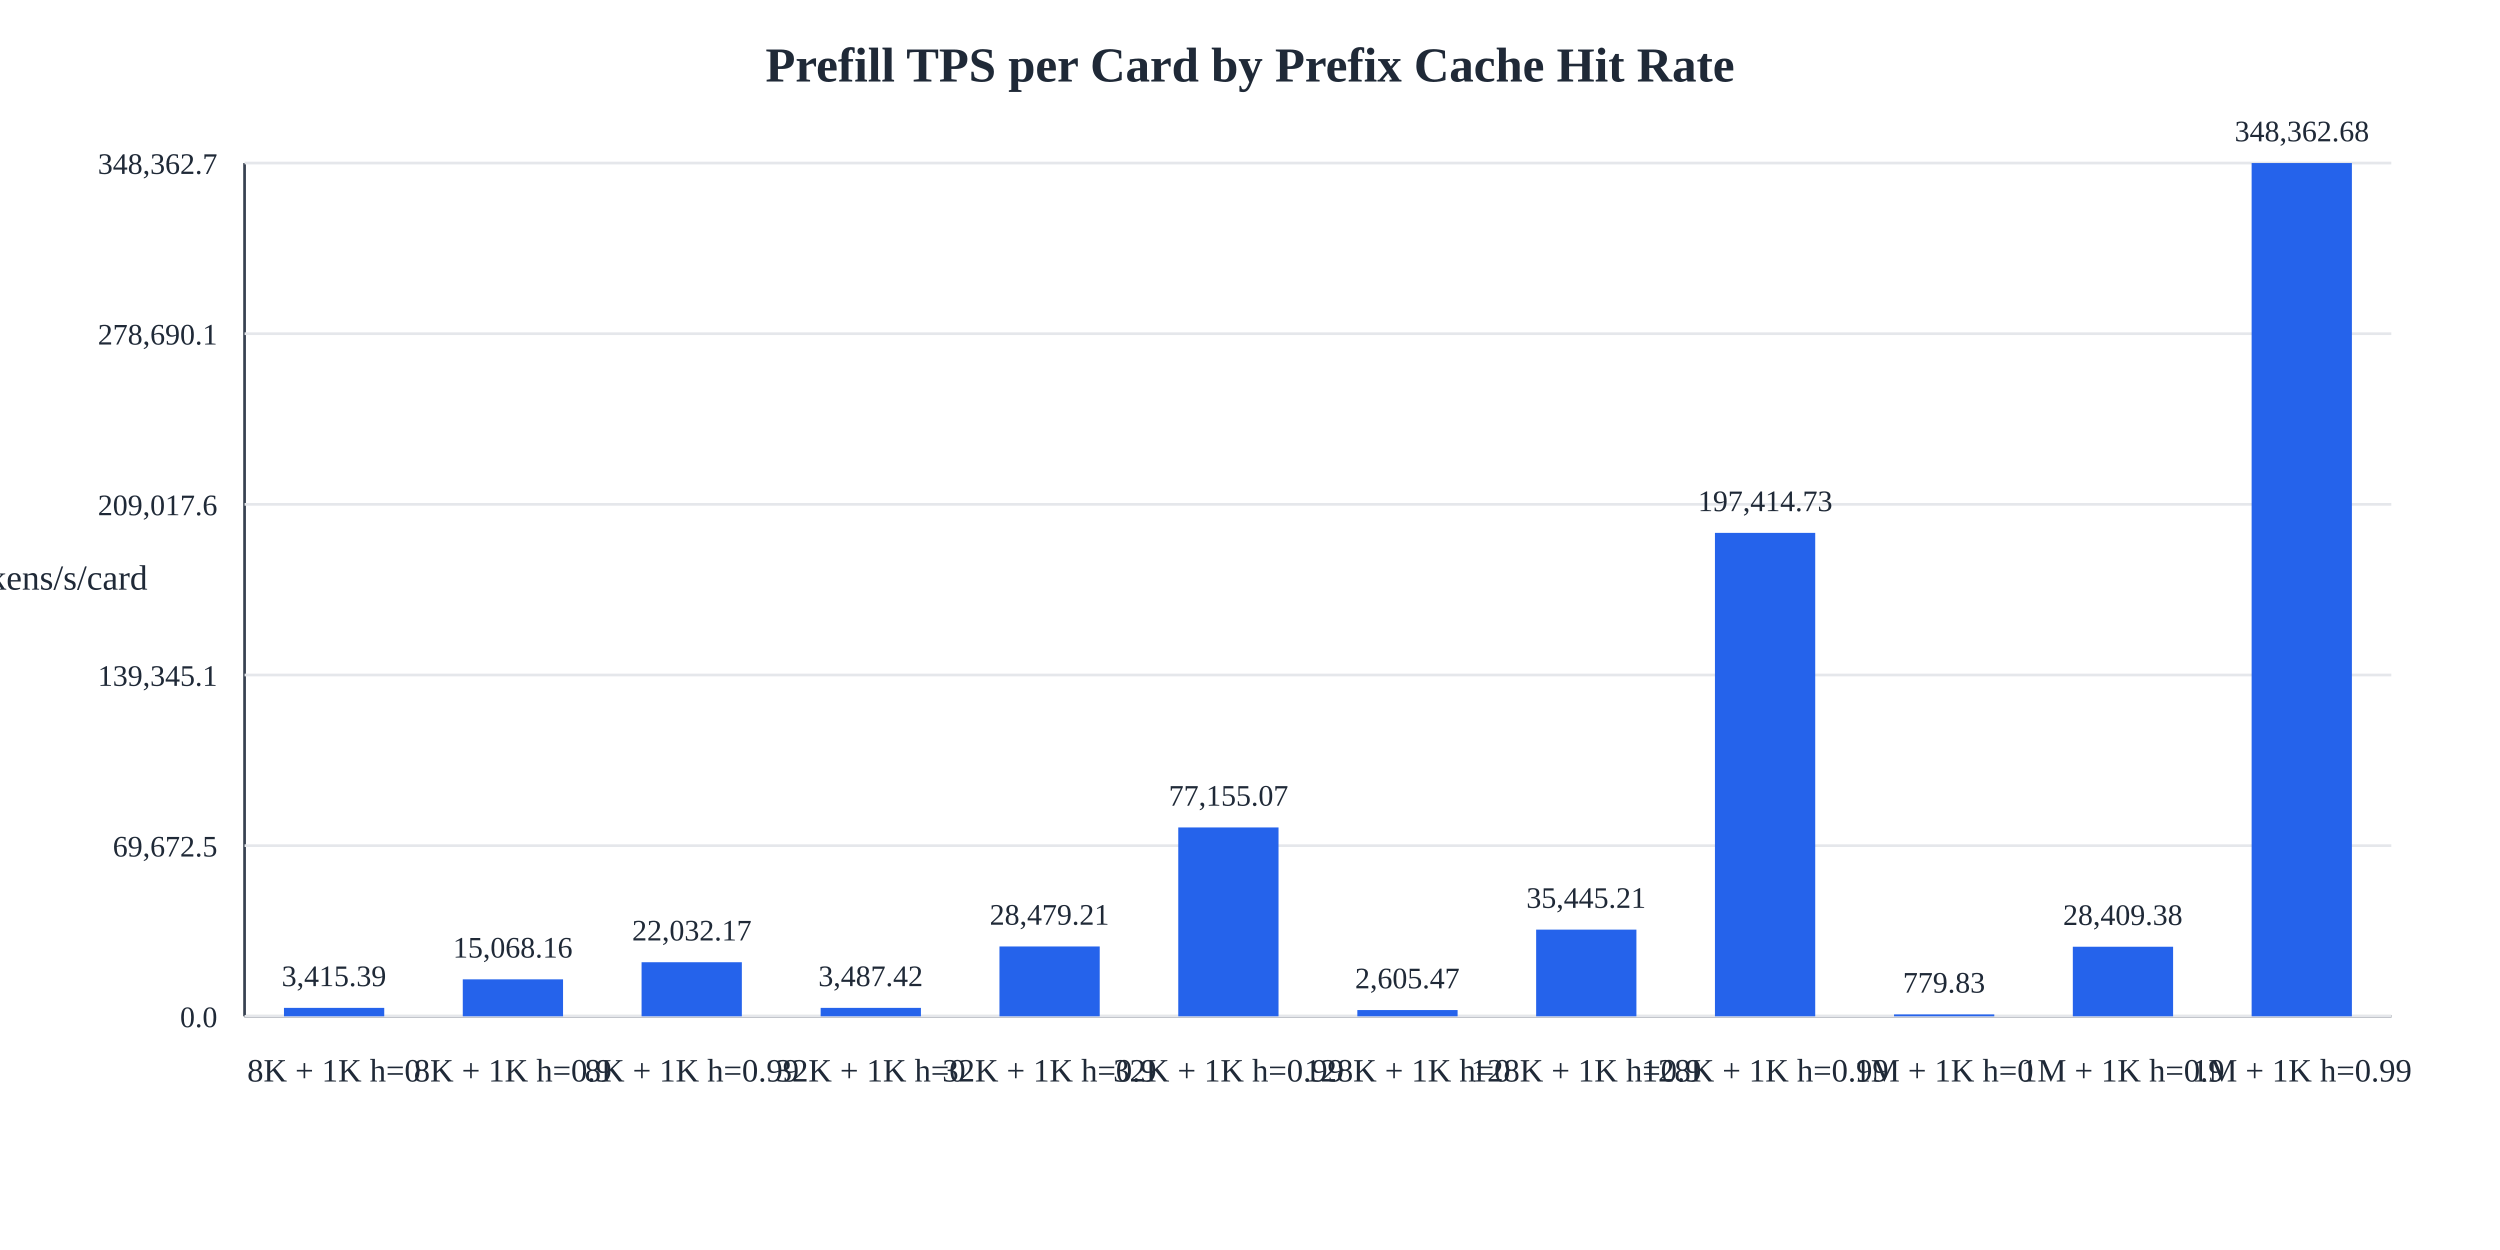
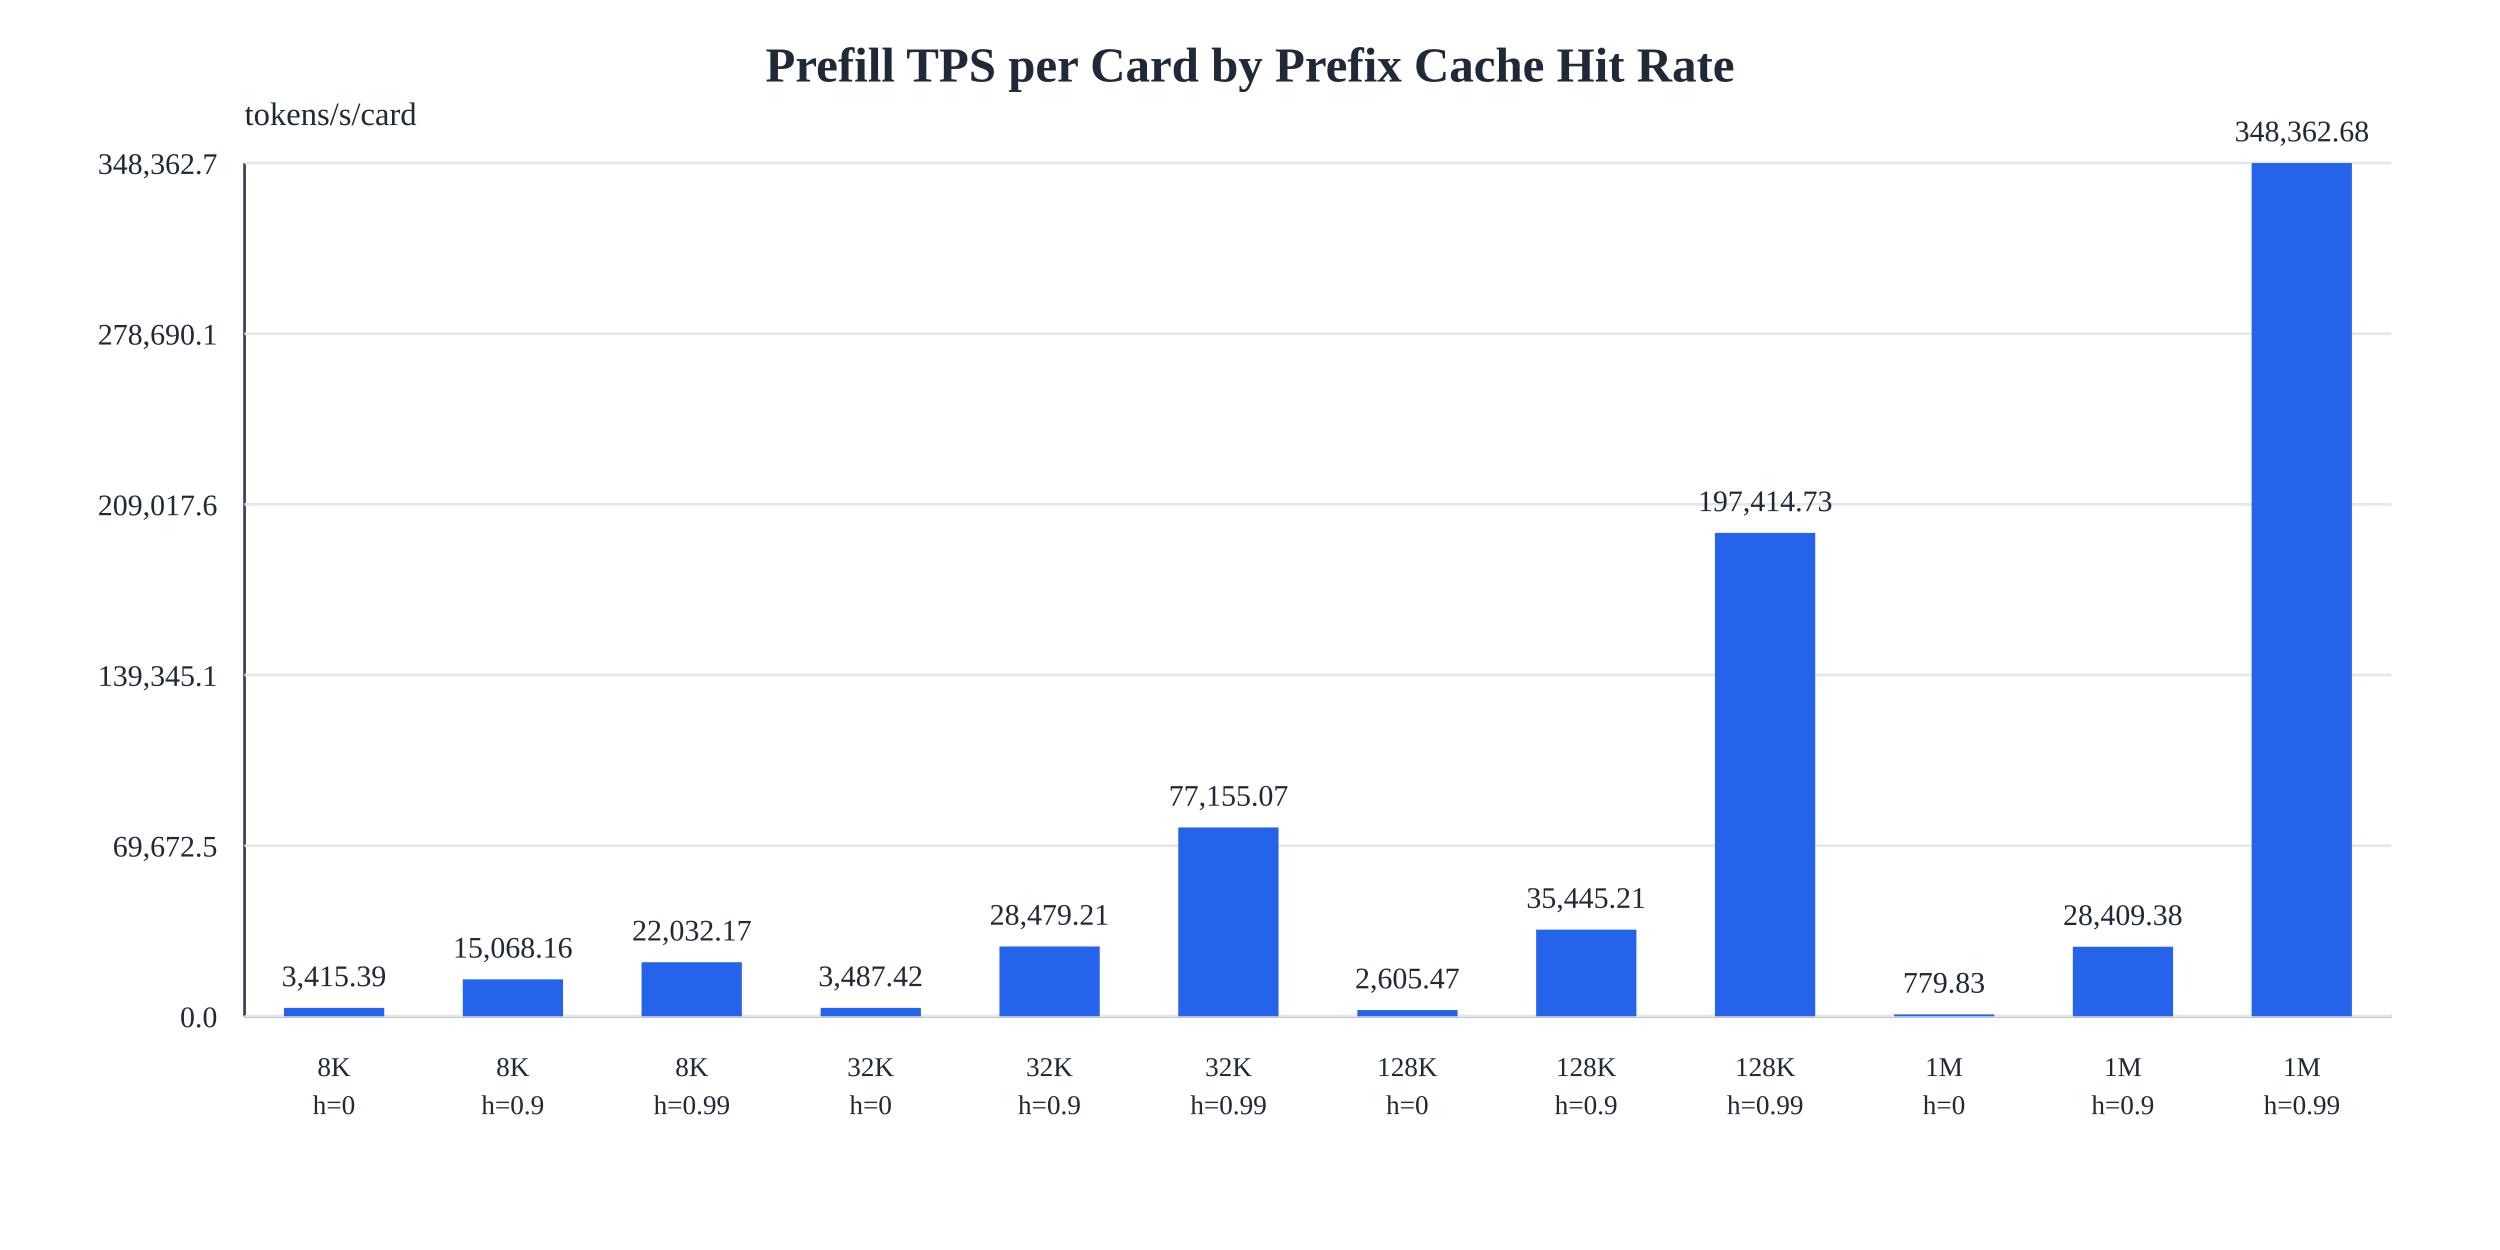
<svg xmlns="http://www.w3.org/2000/svg" width="920" height="460" viewBox="0 0 920 460">
  <rect width="100%" height="100%" fill="#ffffff" />
  <text x="460.0" y="30.0" font-size="18" font-weight="700" text-anchor="middle" fill="#1f2937">Prefill TPS per Card by Prefix Cache Hit Rate</text>
-   <text x="20.0" y="217.0" font-size="13" font-weight="400" text-anchor="middle" fill="#1f2937">tokens/s/card</text>
+   <text x="90.0" y="46.0" font-size="12" font-weight="400" text-anchor="start" fill="#1f2937">tokens/s/card</text>
  <line x1="90" y1="60" x2="90" y2="374" stroke="#374151" />
  <line x1="90" y1="374" x2="880" y2="374" stroke="#374151" />
  <line x1="90" y1="374.0" x2="880" y2="374.0" stroke="#e5e7eb" />
  <text x="80.0" y="378.0" font-size="11" font-weight="400" text-anchor="end" fill="#1f2937">0.0</text>
  <line x1="90" y1="311.2" x2="880" y2="311.2" stroke="#e5e7eb" />
  <text x="80.0" y="315.2" font-size="11" font-weight="400" text-anchor="end" fill="#1f2937">69,672.5</text>
  <line x1="90" y1="248.4" x2="880" y2="248.4" stroke="#e5e7eb" />
  <text x="80.0" y="252.4" font-size="11" font-weight="400" text-anchor="end" fill="#1f2937">139,345.1</text>
  <line x1="90" y1="185.6" x2="880" y2="185.6" stroke="#e5e7eb" />
  <text x="80.0" y="189.6" font-size="11" font-weight="400" text-anchor="end" fill="#1f2937">209,017.6</text>
  <line x1="90" y1="122.8" x2="880" y2="122.8" stroke="#e5e7eb" />
  <text x="80.0" y="126.8" font-size="11" font-weight="400" text-anchor="end" fill="#1f2937">278,690.1</text>
  <line x1="90" y1="60.0" x2="880" y2="60.0" stroke="#e5e7eb" />
  <text x="80.0" y="64.0" font-size="11" font-weight="400" text-anchor="end" fill="#1f2937">348,362.7</text>
  <rect x="104.5" y="370.9" width="36.9" height="3.1" fill="#2563eb" />
  <text x="122.9" y="362.9" font-size="11" font-weight="400" text-anchor="middle" fill="#1f2937">3,415.39</text>
-   <text x="122.9" y="398.0" font-size="12" font-weight="400" text-anchor="middle" fill="#1f2937">8K + 1K h=0</text>
+   <text x="122.9" y="396.0" font-size="10" font-weight="400" text-anchor="middle" fill="#1f2937">8K</text>
+   <text x="122.9" y="410.0" font-size="10" font-weight="400" text-anchor="middle" fill="#1f2937">h=0</text>
  <rect x="170.3" y="360.4" width="36.9" height="13.6" fill="#2563eb" />
  <text x="188.7" y="352.4" font-size="11" font-weight="400" text-anchor="middle" fill="#1f2937">15,068.16</text>
-   <text x="188.7" y="398.0" font-size="12" font-weight="400" text-anchor="middle" fill="#1f2937">8K + 1K h=0.9</text>
+   <text x="188.7" y="396.0" font-size="10" font-weight="400" text-anchor="middle" fill="#1f2937">8K</text>
+   <text x="188.7" y="410.0" font-size="10" font-weight="400" text-anchor="middle" fill="#1f2937">h=0.9</text>
  <rect x="236.1" y="354.1" width="36.9" height="19.9" fill="#2563eb" />
  <text x="254.6" y="346.1" font-size="11" font-weight="400" text-anchor="middle" fill="#1f2937">22,032.17</text>
-   <text x="254.6" y="398.0" font-size="12" font-weight="400" text-anchor="middle" fill="#1f2937">8K + 1K h=0.99</text>
+   <text x="254.6" y="396.0" font-size="10" font-weight="400" text-anchor="middle" fill="#1f2937">8K</text>
+   <text x="254.6" y="410.0" font-size="10" font-weight="400" text-anchor="middle" fill="#1f2937">h=0.99</text>
  <rect x="302.0" y="370.9" width="36.9" height="3.1" fill="#2563eb" />
  <text x="320.4" y="362.9" font-size="11" font-weight="400" text-anchor="middle" fill="#1f2937">3,487.42</text>
-   <text x="320.4" y="398.0" font-size="12" font-weight="400" text-anchor="middle" fill="#1f2937">32K + 1K h=0</text>
+   <text x="320.4" y="396.0" font-size="10" font-weight="400" text-anchor="middle" fill="#1f2937">32K</text>
+   <text x="320.4" y="410.0" font-size="10" font-weight="400" text-anchor="middle" fill="#1f2937">h=0</text>
  <rect x="367.8" y="348.3" width="36.9" height="25.7" fill="#2563eb" />
  <text x="386.2" y="340.3" font-size="11" font-weight="400" text-anchor="middle" fill="#1f2937">28,479.21</text>
-   <text x="386.2" y="398.0" font-size="12" font-weight="400" text-anchor="middle" fill="#1f2937">32K + 1K h=0.9</text>
+   <text x="386.2" y="396.0" font-size="10" font-weight="400" text-anchor="middle" fill="#1f2937">32K</text>
+   <text x="386.2" y="410.0" font-size="10" font-weight="400" text-anchor="middle" fill="#1f2937">h=0.9</text>
  <rect x="433.6" y="304.5" width="36.9" height="69.5" fill="#2563eb" />
  <text x="452.1" y="296.5" font-size="11" font-weight="400" text-anchor="middle" fill="#1f2937">77,155.07</text>
-   <text x="452.1" y="398.0" font-size="12" font-weight="400" text-anchor="middle" fill="#1f2937">32K + 1K h=0.99</text>
+   <text x="452.1" y="396.0" font-size="10" font-weight="400" text-anchor="middle" fill="#1f2937">32K</text>
+   <text x="452.1" y="410.0" font-size="10" font-weight="400" text-anchor="middle" fill="#1f2937">h=0.99</text>
  <rect x="499.5" y="371.7" width="36.9" height="2.3" fill="#2563eb" />
  <text x="517.9" y="363.7" font-size="11" font-weight="400" text-anchor="middle" fill="#1f2937">2,605.47</text>
-   <text x="517.9" y="398.0" font-size="12" font-weight="400" text-anchor="middle" fill="#1f2937">128K + 1K h=0</text>
+   <text x="517.9" y="396.0" font-size="10" font-weight="400" text-anchor="middle" fill="#1f2937">128K</text>
+   <text x="517.9" y="410.0" font-size="10" font-weight="400" text-anchor="middle" fill="#1f2937">h=0</text>
  <rect x="565.3" y="342.1" width="36.9" height="31.9" fill="#2563eb" />
  <text x="583.7" y="334.1" font-size="11" font-weight="400" text-anchor="middle" fill="#1f2937">35,445.21</text>
-   <text x="583.7" y="398.0" font-size="12" font-weight="400" text-anchor="middle" fill="#1f2937">128K + 1K h=0.9</text>
+   <text x="583.7" y="396.0" font-size="10" font-weight="400" text-anchor="middle" fill="#1f2937">128K</text>
+   <text x="583.7" y="410.0" font-size="10" font-weight="400" text-anchor="middle" fill="#1f2937">h=0.9</text>
  <rect x="631.1" y="196.1" width="36.9" height="177.9" fill="#2563eb" />
  <text x="649.6" y="188.1" font-size="11" font-weight="400" text-anchor="middle" fill="#1f2937">197,414.73</text>
-   <text x="649.6" y="398.0" font-size="12" font-weight="400" text-anchor="middle" fill="#1f2937">128K + 1K h=0.99</text>
+   <text x="649.6" y="396.0" font-size="10" font-weight="400" text-anchor="middle" fill="#1f2937">128K</text>
+   <text x="649.6" y="410.0" font-size="10" font-weight="400" text-anchor="middle" fill="#1f2937">h=0.99</text>
  <rect x="697.0" y="373.3" width="36.9" height="0.7" fill="#2563eb" />
  <text x="715.4" y="365.3" font-size="11" font-weight="400" text-anchor="middle" fill="#1f2937">779.83</text>
-   <text x="715.4" y="398.0" font-size="12" font-weight="400" text-anchor="middle" fill="#1f2937">1M + 1K h=0</text>
+   <text x="715.4" y="396.0" font-size="10" font-weight="400" text-anchor="middle" fill="#1f2937">1M</text>
+   <text x="715.4" y="410.0" font-size="10" font-weight="400" text-anchor="middle" fill="#1f2937">h=0</text>
  <rect x="762.8" y="348.4" width="36.9" height="25.6" fill="#2563eb" />
  <text x="781.2" y="340.4" font-size="11" font-weight="400" text-anchor="middle" fill="#1f2937">28,409.38</text>
-   <text x="781.2" y="398.0" font-size="12" font-weight="400" text-anchor="middle" fill="#1f2937">1M + 1K h=0.9</text>
+   <text x="781.2" y="396.0" font-size="10" font-weight="400" text-anchor="middle" fill="#1f2937">1M</text>
+   <text x="781.2" y="410.0" font-size="10" font-weight="400" text-anchor="middle" fill="#1f2937">h=0.9</text>
  <rect x="828.6" y="60.0" width="36.9" height="314.0" fill="#2563eb" />
  <text x="847.1" y="52.0" font-size="11" font-weight="400" text-anchor="middle" fill="#1f2937">348,362.68</text>
-   <text x="847.1" y="398.0" font-size="12" font-weight="400" text-anchor="middle" fill="#1f2937">1M + 1K h=0.99</text>
+   <text x="847.1" y="396.0" font-size="10" font-weight="400" text-anchor="middle" fill="#1f2937">1M</text>
+   <text x="847.1" y="410.0" font-size="10" font-weight="400" text-anchor="middle" fill="#1f2937">h=0.99</text>
</svg>
